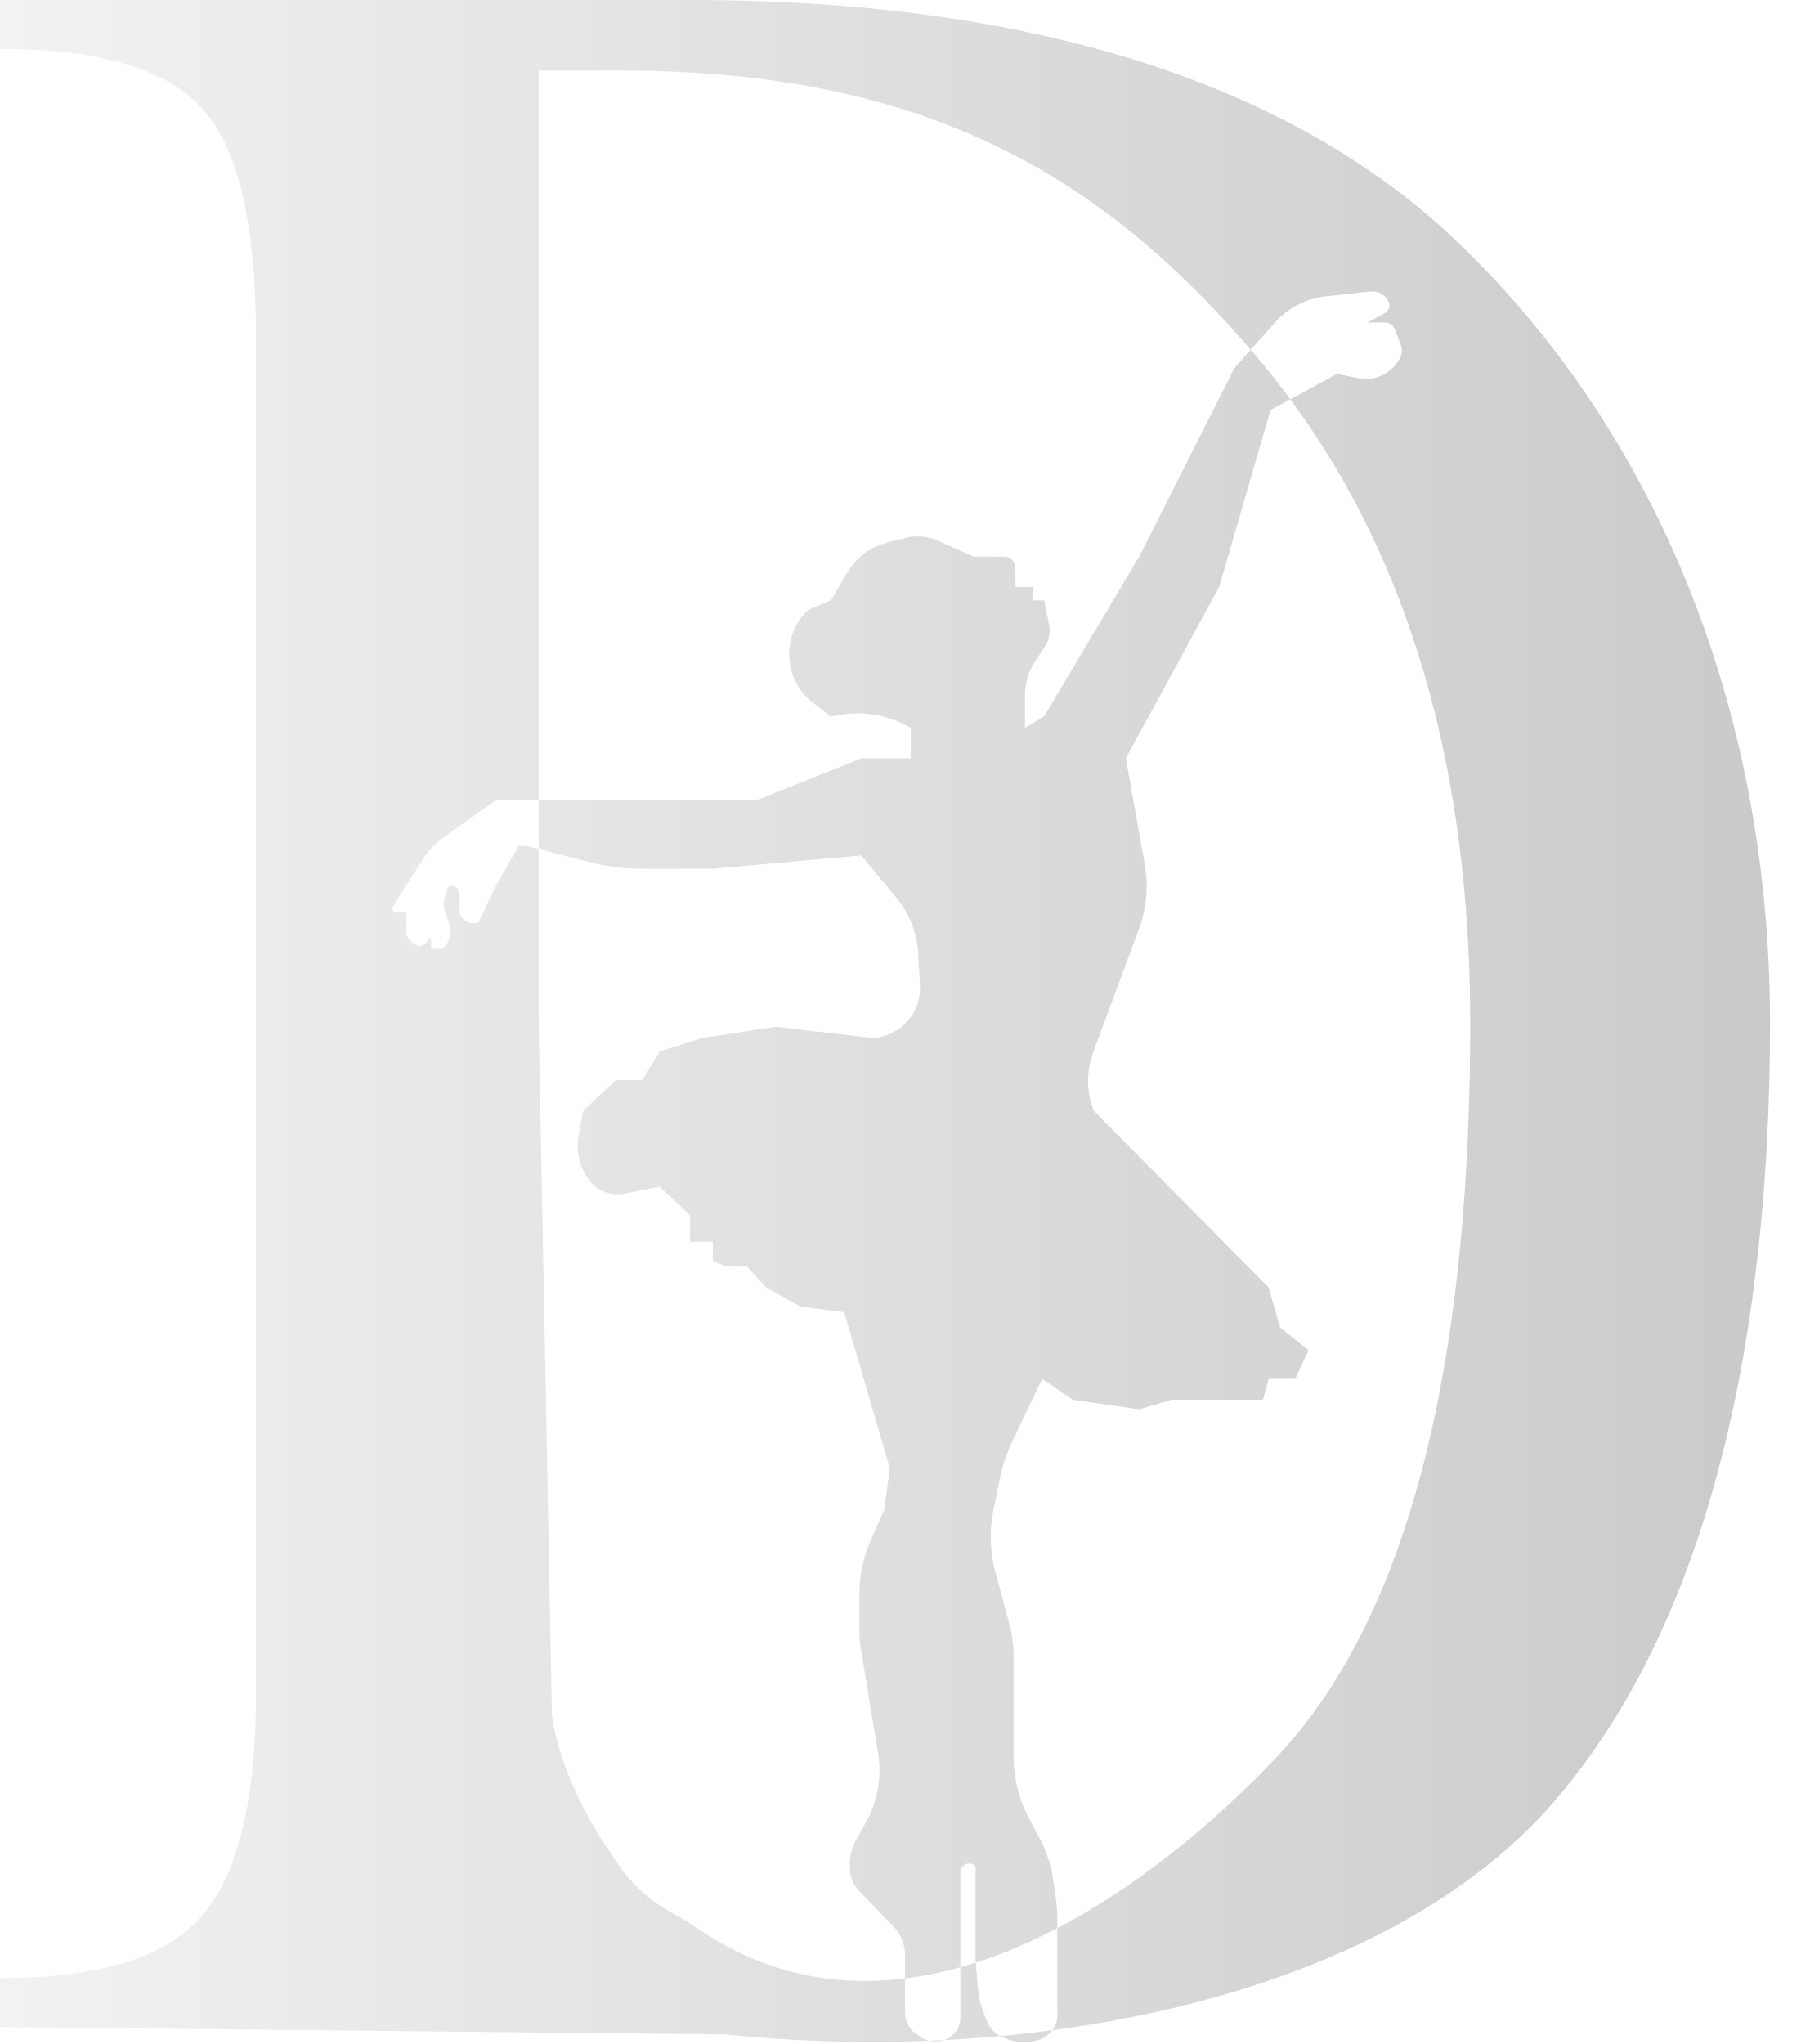
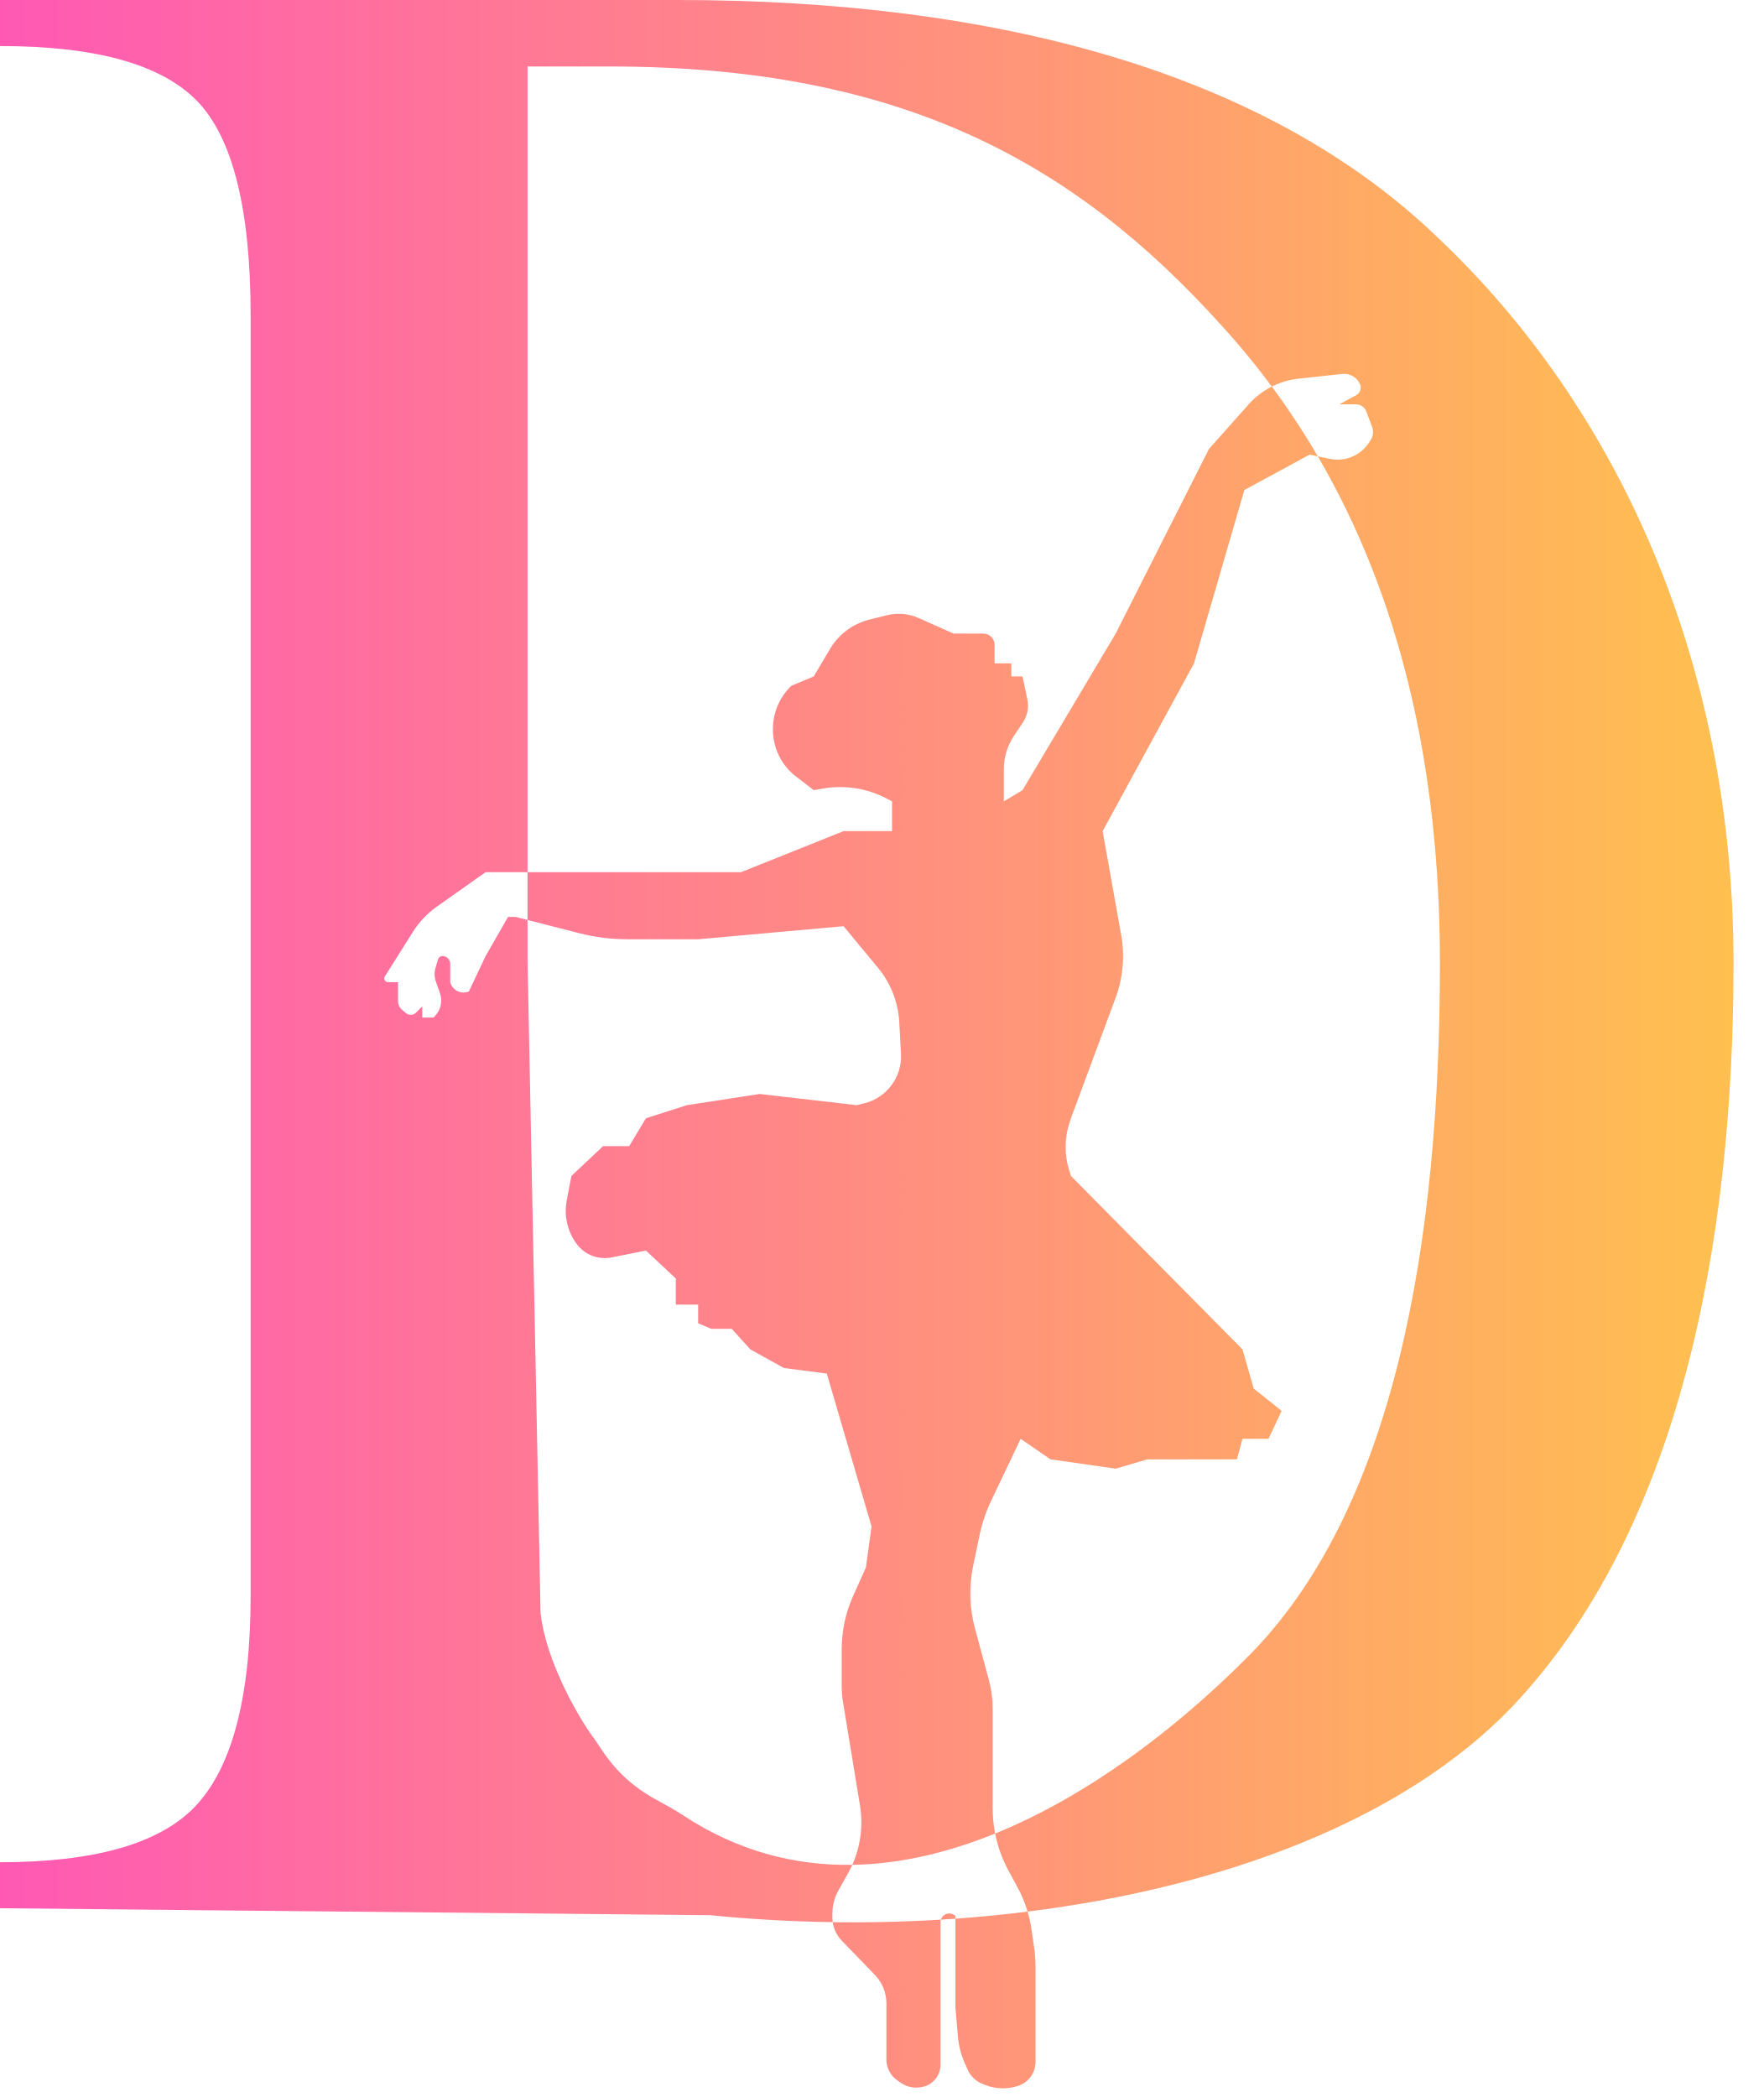
- <svg xmlns="http://www.w3.org/2000/svg" width="37" height="42" viewBox="0 0 37 42" fill="none">
-   <path fill-rule="evenodd" clip-rule="evenodd" d="M4.084 39.441C3.338 40.244 1.977 40.646 0 40.646V41.651L14.902 41.802C16.282 41.946 17.696 41.991 19.101 41.933C19.199 41.955 19.303 41.951 19.401 41.919C19.784 41.9 20.167 41.872 20.548 41.837C20.573 41.851 20.598 41.862 20.625 41.872L20.689 41.897C20.906 41.978 21.144 41.982 21.364 41.909C21.473 41.873 21.564 41.804 21.627 41.716C25.698 41.176 29.447 39.722 31.72 37.261C35.226 33.422 36.374 27.187 36.374 21.026C36.374 14.33 33.868 8.846 30.213 5.23C26.595 1.57 20.888 0 14.211 0H0V1.004C2.014 1.004 3.394 1.406 4.14 2.21C4.886 3.013 5.259 4.576 5.259 6.897V34.82C5.259 37.052 4.868 38.593 4.084 39.441ZM21.728 39.62V41.404C21.728 41.519 21.692 41.627 21.627 41.716C21.27 41.763 20.91 41.804 20.548 41.837C20.439 41.777 20.352 41.682 20.302 41.566L20.238 41.421C20.163 41.249 20.116 41.067 20.1 40.88L20.052 40.328C20.62 40.146 21.181 39.906 21.728 39.62ZM26.516 8.204C28.98 11.543 30.213 15.817 30.213 21.026C30.213 27.142 29.26 33.005 26.127 36.219C24.89 37.503 23.369 38.763 21.728 39.62V39.431C21.728 39.281 21.717 39.132 21.695 38.984L21.641 38.616C21.595 38.308 21.496 38.01 21.347 37.737L21.16 37.392C20.943 36.991 20.829 36.542 20.829 36.086V35.647V33.992C20.829 33.792 20.802 33.594 20.751 33.402L20.456 32.308C20.341 31.88 20.328 31.432 20.419 30.999L20.556 30.342C20.608 30.099 20.687 29.862 20.794 29.638L21.416 28.333L22.041 28.763L23.41 28.959L24.075 28.763H25.953L26.07 28.333H26.617L26.891 27.746L26.305 27.277L26.07 26.456L22.471 22.818L22.434 22.699C22.331 22.37 22.335 22.016 22.444 21.689L22.471 21.606L23.409 19.076C23.563 18.658 23.604 18.206 23.526 17.768L23.136 15.582L25.053 12.062L26.109 8.425L26.516 8.204ZM25.702 7.186L26.197 6.63C26.467 6.325 26.842 6.132 27.247 6.088L28.16 5.989C28.314 5.972 28.462 6.053 28.532 6.191C28.576 6.281 28.542 6.39 28.454 6.437L28.104 6.626H28.45C28.547 6.626 28.635 6.687 28.669 6.778L28.79 7.099C28.825 7.195 28.812 7.302 28.754 7.386L28.711 7.449C28.533 7.708 28.216 7.836 27.907 7.771L27.478 7.682L26.516 8.204C26.258 7.855 25.987 7.515 25.702 7.186ZM11.069 16.443V4.453V1.451H12.79C18.944 1.451 22.566 3.571 25.625 7.098C25.651 7.127 25.676 7.157 25.702 7.186L25.366 7.565L23.41 11.437L21.455 14.722L21.063 14.957V14.28C21.063 14.033 21.137 13.791 21.274 13.585L21.465 13.298C21.558 13.158 21.591 12.987 21.557 12.822L21.455 12.336H21.22V12.062H20.868V11.671C20.868 11.542 20.763 11.437 20.633 11.437H20.007L19.271 11.11C19.064 11.017 18.832 10.997 18.612 11.052L18.238 11.146C17.894 11.232 17.598 11.452 17.417 11.758L17.074 12.336L16.605 12.532C16.054 13.062 16.094 13.968 16.7 14.434L17.074 14.722L17.265 14.689C17.724 14.609 18.198 14.683 18.61 14.901L18.717 14.957V15.582H17.7L15.549 16.443H11.069ZM11.069 17.446L10.816 17.382H10.66L10.19 18.203L9.838 18.946L9.827 18.95C9.666 19.011 9.489 18.917 9.447 18.751V18.368C9.447 18.277 9.373 18.203 9.282 18.203C9.241 18.203 9.204 18.23 9.192 18.27L9.139 18.448C9.111 18.543 9.113 18.645 9.146 18.738L9.231 18.98C9.292 19.151 9.248 19.34 9.121 19.468L9.095 19.494H8.86V19.259L8.728 19.391C8.67 19.449 8.578 19.453 8.516 19.399L8.434 19.329C8.382 19.285 8.352 19.22 8.352 19.151V18.751H8.142C8.08 18.751 8.043 18.683 8.075 18.631L8.661 17.7C8.793 17.49 8.965 17.308 9.167 17.165L10.19 16.443H11.069V17.446ZM18.599 40.653V41.358C18.599 41.529 18.682 41.69 18.822 41.79L18.892 41.84C18.955 41.885 19.027 41.917 19.101 41.933C19.201 41.929 19.301 41.924 19.401 41.919C19.413 41.915 19.426 41.911 19.438 41.906C19.617 41.834 19.734 41.662 19.734 41.47V40.575V40.423C19.84 40.394 19.946 40.362 20.052 40.328L20.047 40.262V38.346C19.931 38.23 19.734 38.312 19.734 38.475V40.423C19.358 40.528 18.979 40.606 18.599 40.653ZM18.599 40.653V40.18C18.599 39.957 18.513 39.742 18.358 39.582L17.663 38.863C17.536 38.732 17.465 38.557 17.465 38.374V38.299C17.465 38.125 17.51 37.953 17.596 37.801L17.792 37.452C18.036 37.018 18.125 36.514 18.044 36.022L17.689 33.862C17.67 33.748 17.661 33.634 17.661 33.519V32.752C17.661 32.366 17.742 31.984 17.9 31.632L18.169 31.032L18.287 30.171L17.348 26.964L16.448 26.847L15.744 26.456L15.353 26.025H14.923L14.649 25.908V25.517H14.18V24.969L13.554 24.383L12.832 24.527C12.556 24.582 12.273 24.474 12.104 24.249C11.907 23.985 11.829 23.651 11.892 23.327L11.989 22.818L12.654 22.192H13.202L13.554 21.606L14.414 21.332L15.94 21.097L17.974 21.332L18.127 21.295C18.605 21.181 18.932 20.741 18.905 20.251L18.869 19.59C18.846 19.172 18.69 18.772 18.422 18.449L17.7 17.577L14.649 17.851H13.165C12.826 17.851 12.488 17.808 12.159 17.725L11.069 17.446V20.959L11.342 35.202C11.46 36.325 12.214 37.607 12.477 37.964C12.502 37.998 12.532 38.045 12.566 38.1C12.745 38.382 13.071 38.898 13.808 39.304C13.985 39.402 14.162 39.505 14.329 39.62C15.7 40.562 17.156 40.831 18.599 40.653Z" fill="url(#paint0_linear_255_619)" />
+ <svg xmlns="http://www.w3.org/2000/svg" width="37" height="44" viewBox="0 0 37 44" fill="none">
+   <path fill-rule="evenodd" clip-rule="evenodd" d="M4.084 37.915C3.338 38.687 1.977 39.074 0 39.074V40.039L14.902 40.185C15.749 40.27 16.609 40.319 17.472 40.331C17.493 40.477 17.559 40.613 17.663 40.72L18.358 41.439C18.513 41.599 18.599 41.814 18.599 42.037V43.215C18.599 43.386 18.682 43.547 18.822 43.647L18.892 43.697C19.051 43.81 19.257 43.835 19.438 43.763C19.617 43.691 19.734 43.519 19.734 43.327V42.432V40.332C19.734 40.313 19.736 40.295 19.741 40.279C19.843 40.273 19.945 40.266 20.047 40.259V42.119L20.1 42.737C20.116 42.924 20.163 43.106 20.238 43.278L20.302 43.423C20.364 43.565 20.48 43.675 20.625 43.729L20.689 43.754C20.906 43.835 21.144 43.839 21.364 43.766C21.582 43.694 21.728 43.49 21.728 43.261V41.288C21.728 41.138 21.717 40.989 21.695 40.841L21.641 40.473C21.623 40.35 21.596 40.229 21.561 40.11C25.658 39.598 29.434 38.198 31.72 35.82C35.226 32.129 36.374 26.135 36.374 20.213C36.374 13.776 33.868 8.504 30.213 5.028C26.595 1.509 20.888 0 14.211 0H0V0.966C2.014 0.966 3.394 1.352 4.14 2.124C4.886 2.897 5.259 4.399 5.259 6.63V33.473C5.259 35.619 4.868 37.099 4.084 37.915ZM20.88 38.472C20.934 38.743 21.028 39.005 21.16 39.249L21.347 39.594C21.437 39.758 21.508 39.931 21.561 40.11C21.06 40.173 20.555 40.222 20.047 40.259V40.203C19.945 40.101 19.779 40.153 19.741 40.279C18.988 40.325 18.229 40.342 17.472 40.331C17.468 40.298 17.465 40.265 17.465 40.231V40.156C17.465 39.982 17.51 39.81 17.596 39.658L17.792 39.309C17.825 39.25 17.855 39.19 17.883 39.129C18.891 39.113 19.901 38.869 20.88 38.472ZM27.651 9.575C29.358 12.498 30.213 16.044 30.213 20.213C30.213 26.092 29.26 31.728 26.127 34.818C24.68 36.262 22.843 37.676 20.88 38.472C20.846 38.298 20.829 38.121 20.829 37.943V37.504V35.848C20.829 35.649 20.802 35.451 20.751 35.259L20.456 34.165C20.341 33.737 20.328 33.289 20.419 32.856L20.556 32.199C20.608 31.956 20.687 31.719 20.794 31.495L21.416 30.19L22.041 30.62L23.41 30.816L24.075 30.62H25.953L26.07 30.19H26.617L26.891 29.603L26.305 29.134L26.07 28.313L22.471 24.675L22.434 24.556C22.331 24.227 22.335 23.873 22.444 23.546L22.471 23.463L23.409 20.933C23.563 20.515 23.604 20.063 23.526 19.625L23.136 17.439L25.053 13.919L26.109 10.282L27.478 9.539L27.651 9.575ZM26.685 8.111C26.86 8.023 27.05 7.966 27.247 7.945L28.16 7.846C28.314 7.829 28.462 7.91 28.532 8.048C28.576 8.138 28.542 8.247 28.454 8.294L28.104 8.483H28.45C28.547 8.483 28.635 8.544 28.669 8.635L28.79 8.956C28.825 9.052 28.812 9.159 28.754 9.243L28.711 9.306C28.533 9.565 28.216 9.693 27.907 9.628L27.651 9.575C27.354 9.068 27.033 8.58 26.685 8.111ZM11.069 18.3V4.281V1.395H12.79C18.944 1.395 22.566 3.433 25.625 6.823C26.002 7.236 26.355 7.665 26.685 8.111C26.502 8.204 26.336 8.331 26.197 8.487L25.366 9.422L23.41 13.294L21.455 16.579L21.063 16.814V16.137C21.063 15.889 21.137 15.648 21.274 15.442L21.465 15.155C21.558 15.015 21.591 14.844 21.557 14.679L21.455 14.193H21.22V13.919H20.868V13.528C20.868 13.399 20.763 13.294 20.633 13.294H20.007L19.271 12.966C19.064 12.874 18.832 12.854 18.612 12.909L18.238 13.002C17.894 13.089 17.598 13.309 17.417 13.615L17.074 14.193L16.605 14.389C16.054 14.919 16.094 15.825 16.7 16.291L17.074 16.579L17.265 16.546C17.724 16.466 18.198 16.54 18.61 16.758L18.717 16.814V17.439H17.7L15.549 18.3H11.069ZM11.069 18.3V19.303L10.816 19.239H10.66L10.19 20.06L9.838 20.803L9.827 20.807C9.666 20.868 9.489 20.774 9.447 20.608V20.225C9.447 20.134 9.373 20.06 9.282 20.06C9.241 20.06 9.204 20.087 9.192 20.127L9.139 20.305C9.111 20.4 9.113 20.502 9.146 20.596L9.231 20.837C9.292 21.008 9.248 21.197 9.121 21.325L9.095 21.351H8.86V21.116L8.728 21.248C8.67 21.306 8.578 21.31 8.516 21.256L8.434 21.186C8.382 21.142 8.352 21.077 8.352 21.008V20.608H8.142C8.08 20.608 8.043 20.54 8.075 20.488L8.661 19.557C8.793 19.347 8.965 19.165 9.167 19.022L10.19 18.3H11.069ZM11.069 19.303L12.159 19.582C12.488 19.666 12.826 19.708 13.165 19.708H14.649L17.7 19.434L18.422 20.306C18.69 20.629 18.846 21.029 18.869 21.448L18.905 22.108C18.932 22.598 18.605 23.038 18.127 23.152L17.974 23.189L15.94 22.954L14.414 23.189L13.554 23.463L13.202 24.049H12.654L11.989 24.675L11.892 25.184C11.829 25.508 11.907 25.843 12.104 26.106C12.273 26.331 12.556 26.439 12.832 26.384L13.554 26.24L14.18 26.826V27.374H14.649V27.765L14.923 27.882H15.353L15.744 28.313L16.448 28.704L17.348 28.821L18.287 32.028L18.169 32.889L17.9 33.489C17.742 33.841 17.661 34.223 17.661 34.609V35.376C17.661 35.491 17.67 35.605 17.689 35.719L18.044 37.879C18.114 38.304 18.057 38.739 17.883 39.129C16.676 39.148 15.472 38.842 14.328 38.086C14.162 37.977 13.986 37.879 13.811 37.785C13.072 37.395 12.745 36.898 12.566 36.626C12.532 36.573 12.502 36.528 12.477 36.495C12.214 36.152 11.46 34.92 11.342 33.84L11.069 20.148V19.303Z" fill="url(#paint0_linear_573_130)" />
  <defs>
-     <linearGradient id="paint0_linear_255_619" x1="36.374" y1="15.972" x2="0" y2="15.972" gradientUnits="userSpaceOnUse">
-       <stop stop-color="#CACACA" />
-       <stop offset="1" stop-color="#F2F2F2" />
+     <linearGradient id="paint0_linear_573_130" x1="36.374" y1="16.679" x2="0" y2="16.679" gradientUnits="userSpaceOnUse">
+       <stop stop-color="#FFC04F" />
+       <stop offset="1" stop-color="#FF59B4" />
    </linearGradient>
  </defs>
</svg>
